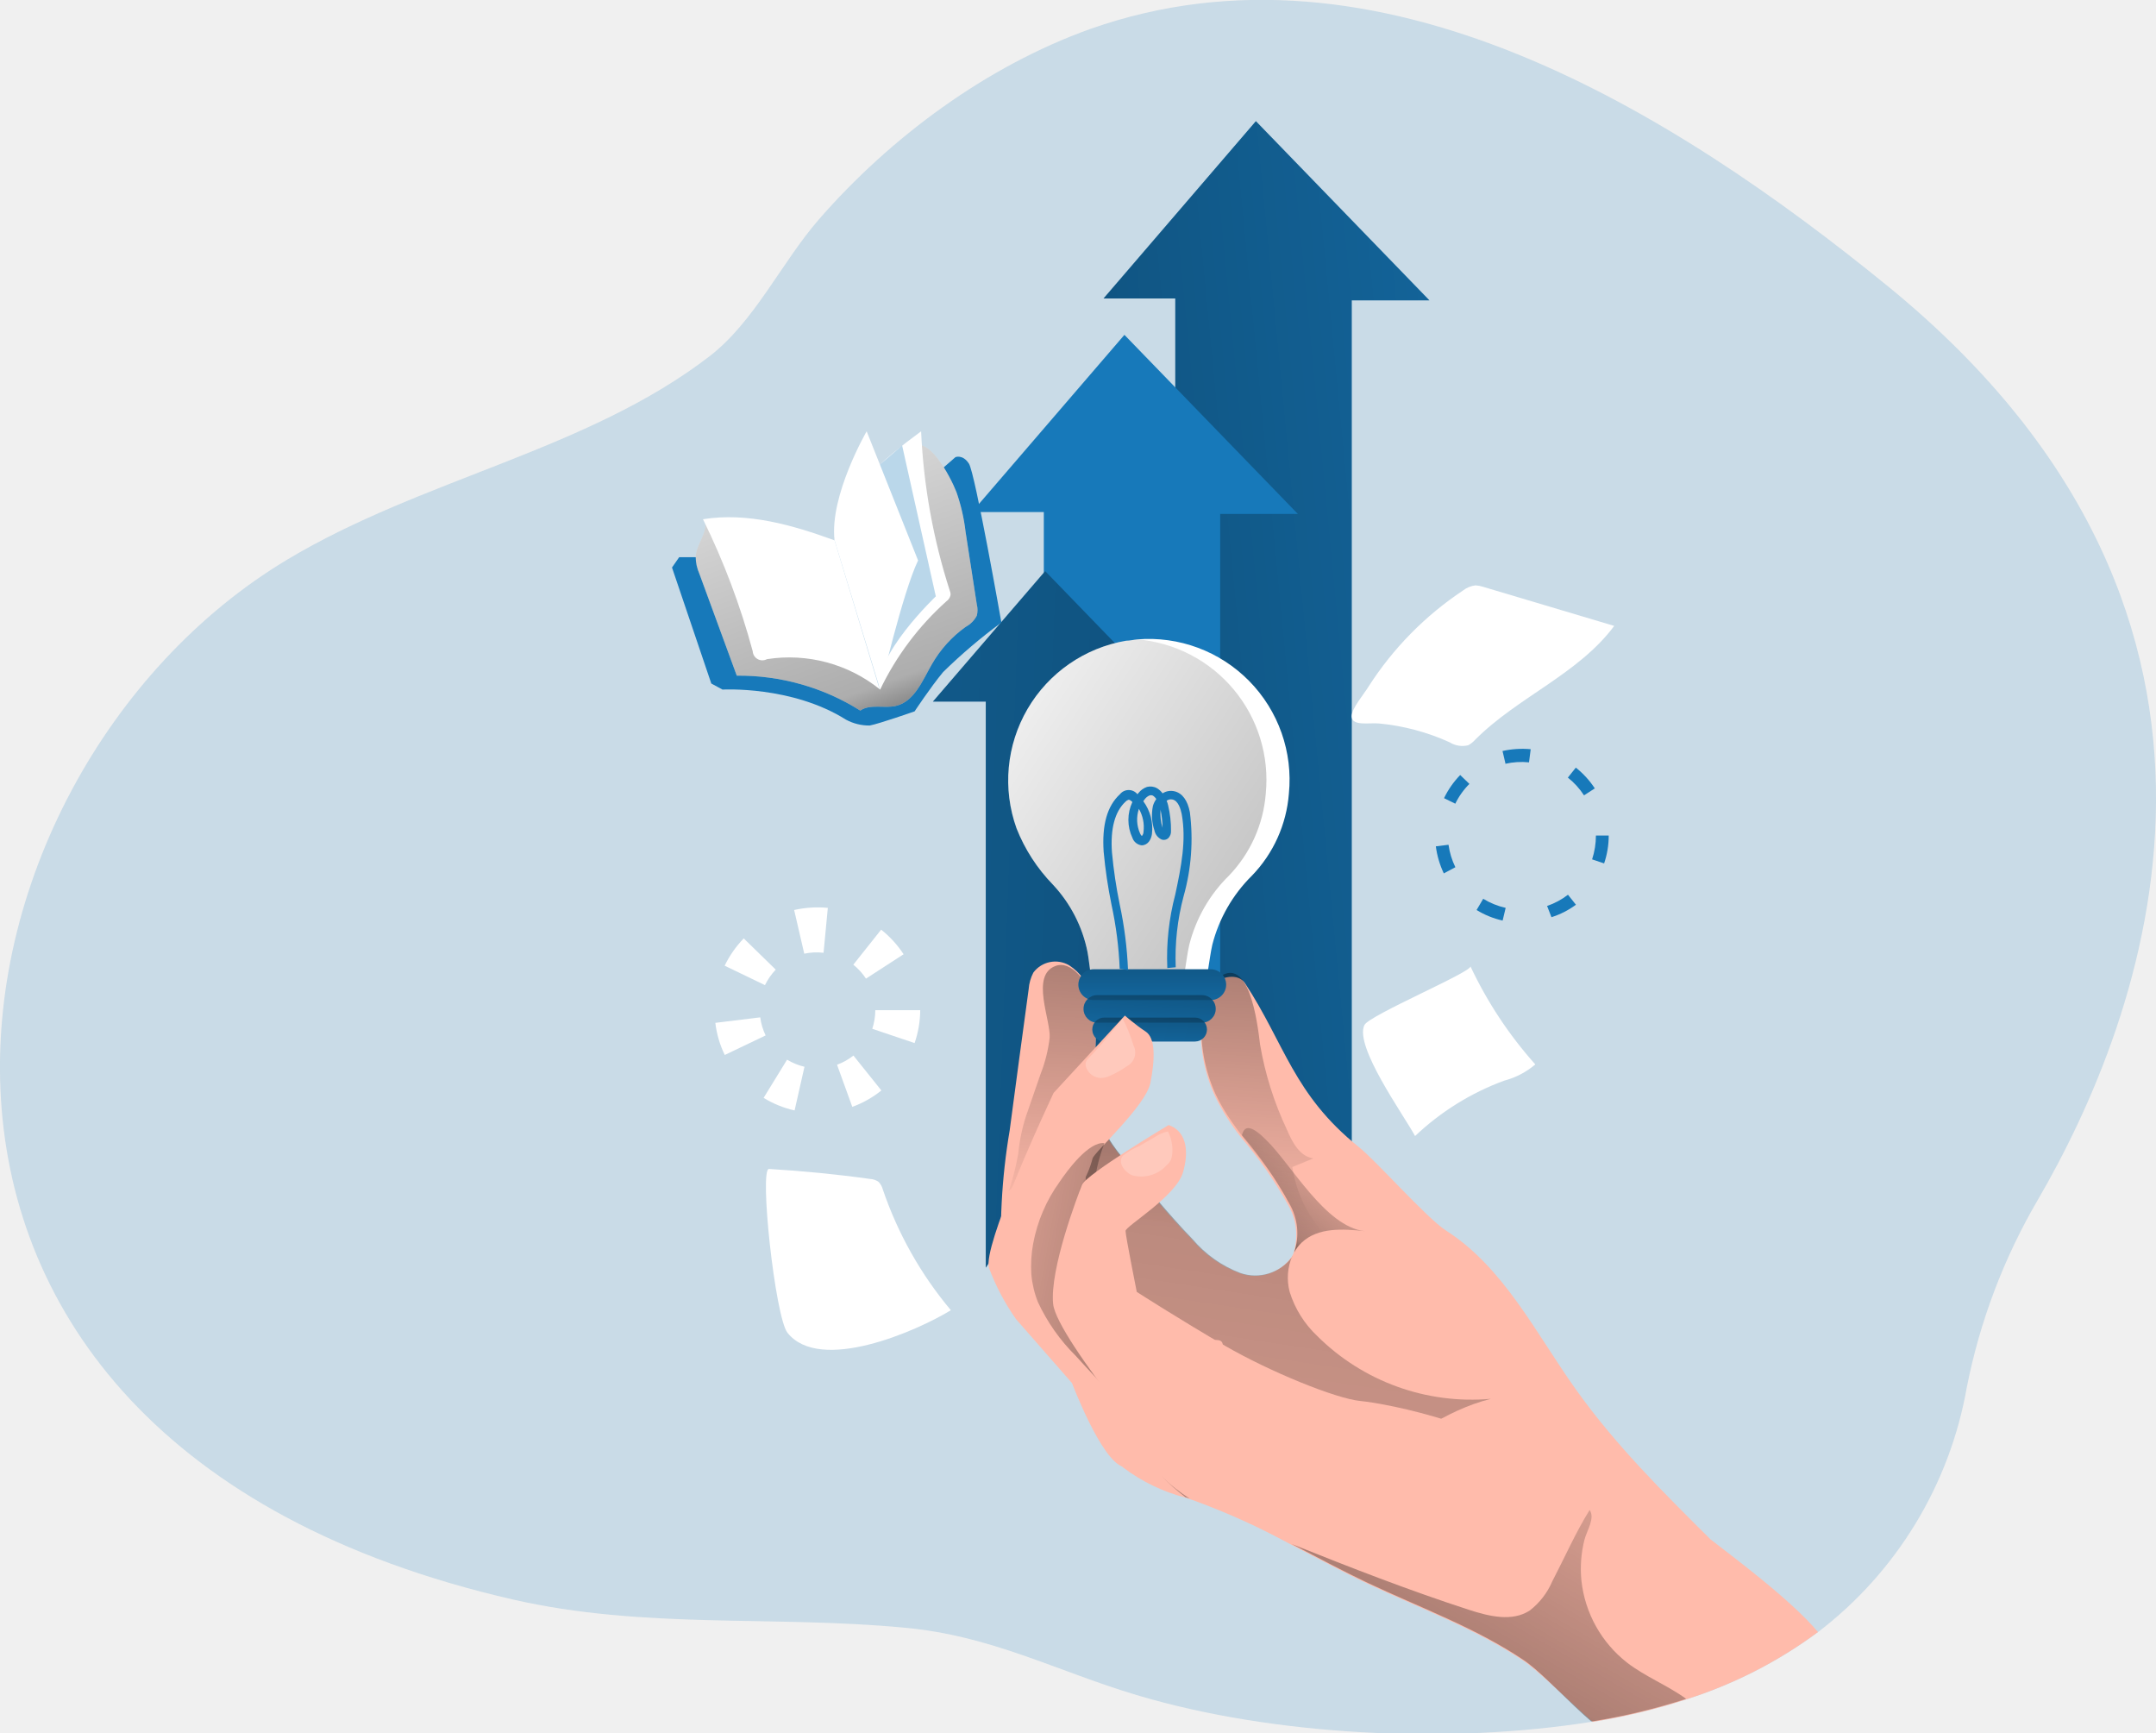
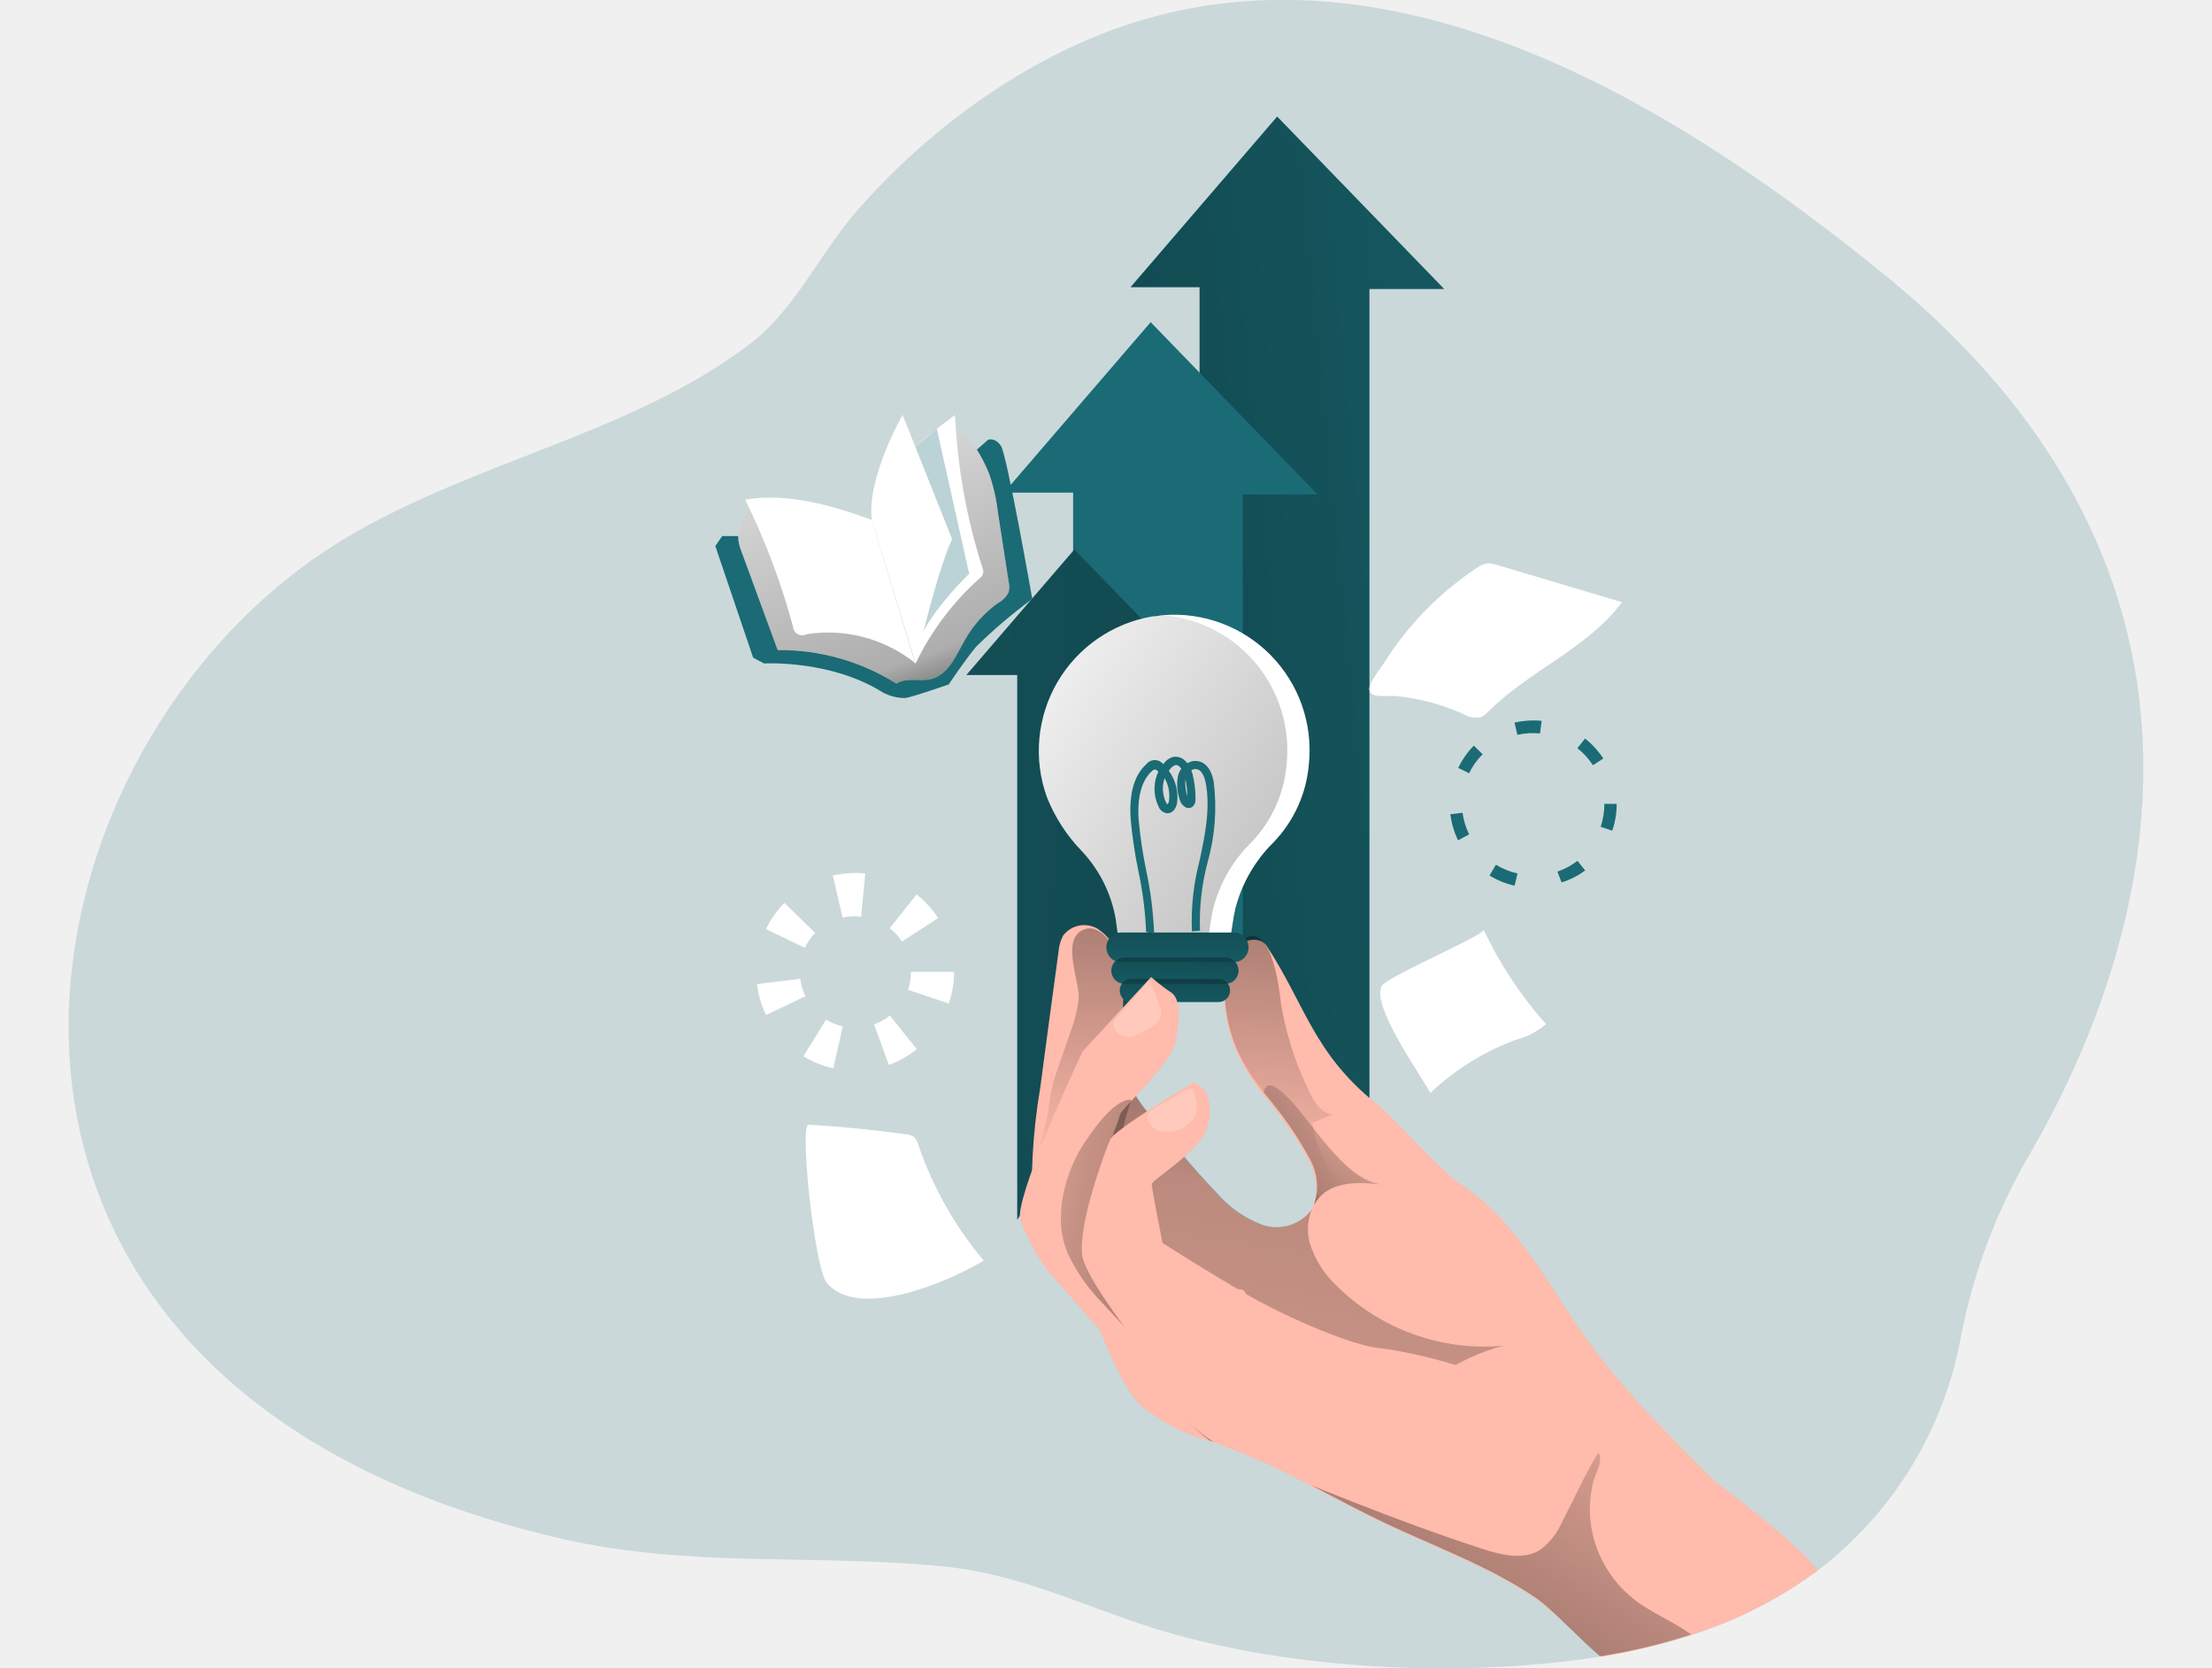
- <svg xmlns="http://www.w3.org/2000/svg" xmlns:xlink="http://www.w3.org/1999/xlink" id="Layer_1" data-name="Layer 1" viewBox="0 0 192.05 154.33">
+ <svg xmlns="http://www.w3.org/2000/svg" xmlns:xlink="http://www.w3.org/1999/xlink" id="Layer_1" data-name="Layer 1" viewBox="0 0 192.05 154.33" width="406" height="306" class="illustration styles_illustrationTablet__1DWOa">
  <defs>
    <linearGradient id="linear-gradient" x1="68.94" y1="61.82" x2="175.79" y2="51.55" gradientUnits="userSpaceOnUse">
      <stop offset="0.01" />
      <stop offset="0.13" stop-opacity="0.69" />
      <stop offset="0.25" stop-opacity="0.32" />
      <stop offset="1" stop-opacity="0" />
    </linearGradient>
    <linearGradient id="linear-gradient-2" x1="148.15" y1="83.99" x2="-27.05" y2="77.57" xlink:href="#linear-gradient" />
    <linearGradient id="linear-gradient-3" x1="125.45" y1="117.39" x2="133.94" y2="106.34" gradientUnits="userSpaceOnUse">
      <stop offset="0.01" />
      <stop offset="0.08" stop-opacity="0.69" />
      <stop offset="0.21" stop-opacity="0.32" />
      <stop offset="1" stop-opacity="0" />
    </linearGradient>
    <linearGradient id="linear-gradient-4" x1="136.03" y1="70.41" x2="115.61" y2="204.53" xlink:href="#linear-gradient-3" />
    <linearGradient id="linear-gradient-5" x1="120.25" y1="86.57" x2="118.56" y2="115.71" xlink:href="#linear-gradient-3" />
    <linearGradient id="linear-gradient-6" x1="151.57" y1="102.32" x2="95.16" y2="65.36" xlink:href="#linear-gradient" />
    <linearGradient id="linear-gradient-7" x1="102.66" y1="82.43" x2="102.63" y2="92.77" xlink:href="#linear-gradient" />
    <linearGradient id="linear-gradient-8" x1="102.71" y1="84.95" x2="102.06" y2="95.47" xlink:href="#linear-gradient" />
    <linearGradient id="linear-gradient-9" x1="102.57" y1="87.8" x2="102.21" y2="96.23" xlink:href="#linear-gradient" />
    <linearGradient id="linear-gradient-10" x1="119.33" y1="120.8" x2="92.44" y2="116.02" xlink:href="#linear-gradient-3" />
    <linearGradient id="linear-gradient-11" x1="118.23" y1="139.25" x2="118.91" y2="138.08" xlink:href="#linear-gradient-3" />
    <linearGradient id="linear-gradient-12" x1="140.61" y1="160.75" x2="161.44" y2="124.7" xlink:href="#linear-gradient-3" />
    <linearGradient id="linear-gradient-13" x1="96.77" y1="79.52" x2="79.1" y2="30.37" xlink:href="#linear-gradient" />
  </defs>
-   <path d="M195.33,113.16A53.59,53.59,0,0,0,189,129.85a35.06,35.06,0,0,1-13.25,21.81,40,40,0,0,1-11.75,6,55.59,55.59,0,0,1-8.32,2l-.15,0c-12.6,2-28.29,1.26-40.49-2.39-7.2-2.16-12.94-5.3-20.7-6-11.74-1.11-23.14.16-34.82-2.5C-3.26,134.37,7.33,75.37,39.38,56.16,51.44,48.93,66.12,46.43,77,38.05c4-3.08,6.42-8.36,9.71-12.15,6.41-7.37,15-13.71,24.21-17C136.55-.15,162.8,16.19,182,31.84,218.56,61.68,204.6,97.24,195.33,113.16Z" transform="translate(-13.8 -6.32)" fill="#1779ba" opacity="0.18" style="isolation:isolate" />
-   <polygon points="104.69 88.86 104.69 26.58 98.3 26.58 111.87 10.79 127.33 26.75 120.41 26.75 120.41 103.77 104.69 88.86" fill="#1779ba" />
+   <path d="M195.33,113.16A53.59,53.59,0,0,0,189,129.85a35.06,35.06,0,0,1-13.25,21.81,40,40,0,0,1-11.75,6,55.59,55.59,0,0,1-8.32,2l-.15,0c-12.6,2-28.29,1.26-40.49-2.39-7.2-2.16-12.94-5.3-20.7-6-11.74-1.11-23.14.16-34.82-2.5C-3.26,134.37,7.33,75.37,39.38,56.16,51.44,48.93,66.12,46.43,77,38.05c4-3.08,6.42-8.36,9.71-12.15,6.41-7.37,15-13.71,24.21-17C136.55-.15,162.8,16.19,182,31.84,218.56,61.68,204.6,97.24,195.33,113.16Z" transform="translate(-13.8 -6.32)" fill="#1a6b75" opacity="0.18" style="isolation: isolate;" />
+   <polygon points="104.69 88.86 104.69 26.58 98.3 26.58 111.87 10.79 127.33 26.75 120.41 26.75 120.41 103.77 104.69 88.86" fill="#1a6b75" />
  <polygon points="104.69 88.86 104.69 26.58 98.3 26.58 111.87 10.79 127.33 26.75 120.41 26.75 120.41 103.77 104.69 88.86" fill="url(#linear-gradient)" />
-   <polygon points="92.98 90.22 92.98 45.6 86.58 45.6 100.16 29.82 115.61 45.77 108.69 45.77 108.69 90.62 92.98 90.22" fill="#1779ba" />
-   <polygon points="87.81 112.89 87.81 62.48 83.1 62.48 93.1 50.86 104.47 62.6 99.38 62.6 99.38 95.61 87.81 112.89" fill="#1779ba" />
+   <polygon points="92.98 90.22 92.98 45.6 86.58 45.6 100.16 29.82 115.61 45.77 108.69 45.77 108.69 90.62 92.98 90.22" fill="#1a6b75" />
+   <polygon points="87.81 112.89 87.81 62.48 83.1 62.48 93.1 50.86 104.47 62.6 99.38 62.6 99.38 95.61 87.81 112.89" fill="#1a6b75" />
  <polygon points="87.81 112.89 87.81 62.48 83.1 62.48 93.1 50.86 104.47 62.6 99.38 62.6 99.38 95.61 87.81 112.89" fill="url(#linear-gradient-2)" />
  <path d="M175.74,151.66a40,40,0,0,1-11.75,6,55.59,55.59,0,0,1-8.32,2c-2-1.75-4.27-4-5.71-5.11-.16-.12-.3-.23-.44-.32-4.21-2.85-9.29-4.7-13.88-6.87-2.3-1.09-4.53-2.3-6.79-3.47a63.75,63.75,0,0,0-8.58-3.9l-.5-.17-.38-.13a15.78,15.78,0,0,1-5.5-2.65c-1.64-1.43-2.58-3.47-3.6-5.38-1.57-2.94-2.11-6.79-5.22-8-1.41-.54-1.88-2.27-2-3.75a55.53,55.53,0,0,1,.67-12.93q.83-6.28,1.69-12.57a3.77,3.77,0,0,1,.42-1.48,2.44,2.44,0,0,1,3.18-.65,4.59,4.59,0,0,1,2,2.84c1.08,3.81-.63,8.15,1,11.73l0,.07a13.86,13.86,0,0,0,1.76,2.56c2,2.48,4,5,6.19,7.22a10.26,10.26,0,0,0,4.24,3,4,4,0,0,0,4.63-1.44.05.05,0,0,0,0,0l.14-.25a5.32,5.32,0,0,0-.43-4.35,36.34,36.34,0,0,0-4.22-6.06,20.37,20.37,0,0,1-2.33-3.7,14.06,14.06,0,0,1-1.21-6.86,4.76,4.76,0,0,1,1-3c.76-.79,2.31-1.08,2.9-.16,3.53,5.36,4.32,9.92,10.12,14.57,1.57,1.25,6.09,6.37,7.78,7.45,5.17,3.31,8,9.14,11.57,14.15s7.77,9.15,12,13.36C168,144.84,173.34,148.78,175.74,151.66Z" transform="translate(-13.8 -6.32)" fill="#ffbbab" />
  <path d="M128.65,113.5a35.92,35.92,0,0,0-4.22-6.08c.19-.82.74-1,2.12.38,2.26,2.17,5.29,7.78,8.83,8.16-1.95-.21-4.16-.35-5.61,1a3.49,3.49,0,0,0-.69.89A5.27,5.27,0,0,0,128.65,113.5Z" transform="translate(-13.8 -6.32)" fill="url(#linear-gradient-3)" />
  <path d="M146.61,130.89c-8.55,2.14-12.74,10.91-17.14,3.27-.42,1.73-6.37-9.45-6.79-7.72.66-2.62-6.38,2.27-8.47.56s.88-9.94-1.56-8.76A17.15,17.15,0,0,1,110.89,106l1.2.9a13.93,13.93,0,0,0,1.76,2.57c2,2.47,4,4.94,6.19,7.21a10.47,10.47,0,0,0,4.24,3,4.09,4.09,0,0,0,4.63-1.44.09.09,0,0,0,0-.06,4.91,4.91,0,0,0-.23,3.19,9.1,9.1,0,0,0,2.46,3.93A19.48,19.48,0,0,0,146.61,130.89Z" transform="translate(-13.8 -6.32)" fill="url(#linear-gradient-4)" />
  <path d="M133.52,117.76a9.86,9.86,0,0,1-5.19,4.94,44.85,44.85,0,0,0,3.64,5.2,41.49,41.49,0,0,1-6.44-4.65c-2-1.81-4.41-4-7.08-3.41-1.82.39-3.46,2.06-5.39.51a3.92,3.92,0,0,1-1.22-1.82c-.64-2-1.32-3.94-1.85-6a9.92,9.92,0,0,1-.53-2.75c0-.49.37-1.85-.6-1.38a16.36,16.36,0,0,0-5.2,4,23.88,23.88,0,0,0,.85-3.38,15.49,15.49,0,0,1,.7-3.35l1.28-3.7a13,13,0,0,0,.81-3.23c.11-1.58-1.72-5.54.5-6.39,1.46-.57,2.88,1.54,3.21,2.68,1.08,3.8-.63,8.14,1,11.72a18.47,18.47,0,0,0,2.34,3.33,76.7,76.7,0,0,0,5.41,6.27c1.55,1.61,3.3,3.26,5.67,3.42a3.78,3.78,0,0,0,2.64-.76c1.8-1.42,1.39-3.74.53-5.54-1.69-3.55-4.9-6.2-6.55-9.77a14.29,14.29,0,0,1-1.21-6.86,4.71,4.71,0,0,1,1-3c3.21-3.36,4,3.84,4.2,5.48a29,29,0,0,0,2.39,7.59c.47,1.12,1.15,2.41,2.36,2.57l-1.87.77A11.25,11.25,0,0,0,133.52,117.76Z" transform="translate(-13.8 -6.32)" fill="url(#linear-gradient-5)" />
-   <path d="M128.61,77a11.83,11.83,0,0,1-3.29,7.3,13.28,13.28,0,0,0-3.53,6.15c-.16.71-.25,1.45-.38,2.23H110.9c-.08-.53-.13-1.07-.23-1.59a12.28,12.28,0,0,0-3.09-6,15.19,15.19,0,0,1-3.23-5,12.62,12.62,0,0,1,9.76-16.71c.33,0,.67-.09,1-.12A12.54,12.54,0,0,1,128.61,77Z" transform="translate(-13.8 -6.32)" fill="#fff" style="isolation:isolate" />
+   <path d="M128.61,77a11.83,11.83,0,0,1-3.29,7.3,13.28,13.28,0,0,0-3.53,6.15c-.16.71-.25,1.45-.38,2.23H110.9c-.08-.53-.13-1.07-.23-1.59a12.28,12.28,0,0,0-3.09-6,15.19,15.19,0,0,1-3.23-5,12.62,12.62,0,0,1,9.76-16.71c.33,0,.67-.09,1-.12A12.54,12.54,0,0,1,128.61,77Z" transform="translate(-13.8 -6.32)" fill="#fff" style="isolation: isolate;" />
  <path d="M126.55,77a11.87,11.87,0,0,1-3.28,7.3,13.11,13.11,0,0,0-3.53,6.15c-.17.71-.25,1.45-.38,2.23H110.9c-.08-.53-.13-1.07-.23-1.59a12.28,12.28,0,0,0-3.09-6,15.19,15.19,0,0,1-3.23-5,12.62,12.62,0,0,1,9.76-16.71c.33,0,.67-.09,1-.12A12.55,12.55,0,0,1,126.55,77Z" transform="translate(-13.8 -6.32)" fill="url(#linear-gradient-6)" />
-   <rect x="96.06" y="86.32" width="13.16" height="2.74" rx="1.37" fill="#1779ba" />
-   <rect x="96.52" y="88.62" width="11.77" height="2.45" rx="1.22" fill="#1779ba" />
-   <rect x="97.3" y="90.62" width="10.21" height="2.13" rx="1.06" fill="#1779ba" />
+   <rect x="96.06" y="86.32" width="13.16" height="2.74" rx="1.37" fill="#1a6b75" />
+   <rect x="96.52" y="88.62" width="11.77" height="2.45" rx="1.22" fill="#1a6b75" />
+   <rect x="97.3" y="90.62" width="10.21" height="2.13" rx="1.06" fill="#1a6b75" />
  <rect x="96.06" y="86.32" width="13.16" height="2.74" rx="1.37" fill="url(#linear-gradient-7)" />
  <rect x="96.52" y="88.62" width="11.77" height="2.45" rx="1.22" fill="url(#linear-gradient-8)" />
  <rect x="97.3" y="90.62" width="10.21" height="2.13" rx="1.06" fill="url(#linear-gradient-9)" />
-   <path d="M113.54,92.6a33.29,33.29,0,0,0-.73-5.71,43.28,43.28,0,0,1-.7-4.72c-.16-2.39.31-4.07,1.45-5.12a1,1,0,0,1,1.56,0l.1-.12a1.63,1.63,0,0,1,.75-.53,1.19,1.19,0,0,1,.9.12,1.74,1.74,0,0,1,.49.45,1.38,1.38,0,0,1,1.07-.18c.69.17,1.16.81,1.36,1.86a18.78,18.78,0,0,1-.56,7.49,21.27,21.27,0,0,0-.7,6.32l-.75.07a21.92,21.92,0,0,1,.71-6.55c.53-2.48,1-4.83.57-7.18-.09-.43-.3-1.16-.81-1.28a.64.64,0,0,0-.53.11,2.32,2.32,0,0,1,.13.4,9.3,9.3,0,0,1,.26,2.29.84.84,0,0,1-.25.65.59.59,0,0,1-.57.12,1.14,1.14,0,0,1-.66-.83,4.15,4.15,0,0,1-.13-2.17,1.93,1.93,0,0,1,.3-.61,1,1,0,0,0-.31-.31.41.41,0,0,0-.32,0,1,1,0,0,0-.38.3,1.49,1.49,0,0,0-.15.2,4.09,4.09,0,0,1,.77,2.93c-.07.51-.38,1-.92,1a1,1,0,0,1-.82-.67,3.75,3.75,0,0,1,0-3.19l0,0c-.18-.17-.29-.21-.34-.2a.6.6,0,0,0-.27.17c-.95.88-1.36,2.4-1.21,4.52a42.36,42.36,0,0,0,.69,4.63,34.41,34.41,0,0,1,.74,5.85Zm1.71-14.25a3,3,0,0,0,.1,2.18c.08.18.15.23.17.23a.54.54,0,0,0,.14-.35A3.29,3.29,0,0,0,115.25,78.35Zm1.93.08a4.05,4.05,0,0,0,.18,1.61v0A9,9,0,0,0,117.18,78.43Z" transform="translate(-13.8 -6.32)" fill="#1779ba" />
+   <path d="M113.54,92.6a33.29,33.29,0,0,0-.73-5.71,43.28,43.28,0,0,1-.7-4.72c-.16-2.39.31-4.07,1.45-5.12a1,1,0,0,1,1.56,0l.1-.12a1.63,1.63,0,0,1,.75-.53,1.19,1.19,0,0,1,.9.12,1.74,1.74,0,0,1,.49.45,1.38,1.38,0,0,1,1.07-.18c.69.17,1.16.81,1.36,1.86a18.78,18.78,0,0,1-.56,7.49,21.27,21.27,0,0,0-.7,6.32l-.75.07a21.92,21.92,0,0,1,.71-6.55c.53-2.48,1-4.83.57-7.18-.09-.43-.3-1.16-.81-1.28a.64.64,0,0,0-.53.11,2.32,2.32,0,0,1,.13.4,9.3,9.3,0,0,1,.26,2.29.84.84,0,0,1-.25.65.59.59,0,0,1-.57.12,1.14,1.14,0,0,1-.66-.83,4.15,4.15,0,0,1-.13-2.17,1.93,1.93,0,0,1,.3-.61,1,1,0,0,0-.31-.31.41.41,0,0,0-.32,0,1,1,0,0,0-.38.3,1.49,1.49,0,0,0-.15.2,4.09,4.09,0,0,1,.77,2.93c-.07.51-.38,1-.92,1a1,1,0,0,1-.82-.67,3.75,3.75,0,0,1,0-3.19l0,0c-.18-.17-.29-.21-.34-.2a.6.6,0,0,0-.27.17c-.95.88-1.36,2.4-1.21,4.52a42.36,42.36,0,0,0,.69,4.63,34.41,34.41,0,0,1,.74,5.85Zm1.71-14.25a3,3,0,0,0,.1,2.18c.08.18.15.23.17.23a.54.54,0,0,0,.14-.35A3.29,3.29,0,0,0,115.25,78.35Zm1.93.08a4.05,4.05,0,0,0,.18,1.61v0A9,9,0,0,0,117.18,78.43Z" transform="translate(-13.8 -6.32)" fill="#1a6b75" />
  <path d="M106.74,105.63s-5.39,11.67-4.85,13.59a20.33,20.33,0,0,0,2.41,4.57l5,5.71s2.57,6.85,4.54,7.45,4.62,1.2,4.62,1.2-9.42-13.41-10.34-14.94,1.36-10.14,2-11.37a8.39,8.39,0,0,0,1-2.35c.1-.51,4.74-4.68,5.15-6.72s.48-4-.41-4.58S114,96.76,114,96.76l-6.35,6.89Z" transform="translate(-13.8 -6.32)" fill="#ffbbab" />
  <path d="M105.83,117.08a11,11,0,0,0-.16,2.74,8.74,8.74,0,0,0,.59,2.47,16.56,16.56,0,0,0,3.35,4.76q1.86,2.05,3.76,4c1.11-3.9-.26-8-1.3-11.93s-1.31-7.31.11-11c-1.4-.16-3.3,2.42-4,3.46A13.6,13.6,0,0,0,105.83,117.08Z" transform="translate(-13.8 -6.32)" fill="url(#linear-gradient-10)" />
  <path d="M117.9,106.51s-7.34,4.37-7.72,5.33-2.88,7.48-2.57,10.6S119,138.56,119,138.56s23.71,13.4,28.26,12.76,10.08-8.35,5.37-13.17-15.35-6.85-17.61-7.06-8.19-2.66-12.08-4.91-7.88-4.81-7.88-4.81-1-5-1-5.43,4.5-3.07,5.12-5.22S119.33,107,117.9,106.51Z" transform="translate(-13.8 -6.32)" fill="#ffbbab" />
  <path d="M111.86,102.32a2.14,2.14,0,0,0,.89-.23,8.41,8.41,0,0,0,1.43-.82,1.37,1.37,0,0,0,.58-1.87,13.37,13.37,0,0,0-1-2.45c.08.15-1.07,1.43-1.21,1.6-.44.55-.91,1.08-1.39,1.6s-.8.66-.6,1.25A1.44,1.44,0,0,0,111.86,102.32Z" transform="translate(-13.8 -6.32)" fill="#fff" opacity="0.21" />
  <path d="M114.71,111a3.05,3.05,0,0,0,3-.9,1.47,1.47,0,0,0,.39-.5,1.79,1.79,0,0,0,.12-.52,3.69,3.69,0,0,0-.38-2,3.27,3.27,0,0,0-1.17.5l-1.42.82a6,6,0,0,0-1.43.84C113.28,109.9,114.12,110.83,114.71,111Z" transform="translate(-13.8 -6.32)" fill="#fff" opacity="0.21" />
  <path d="M117.27,137.77a14,14,0,0,0,2.5,2l-.38-.13A17.5,17.5,0,0,1,117.27,137.77Z" transform="translate(-13.8 -6.32)" fill="url(#linear-gradient-11)" />
  <path d="M164,157.61a55.59,55.59,0,0,1-8.32,2l-.15,0c-1.94-1.66-4.08-4-5.56-5.13-.16-.12-.3-.23-.44-.32-4.21-2.85-9.29-4.7-13.88-6.87-2.3-1.09-4.53-2.3-6.79-3.47,5.22,2.09,10.45,4.13,15.79,5.86,1.78.58,3.85,1.09,5.42.06a6.52,6.52,0,0,0,2-2.59c1.1-2.11,2.08-4.35,3.33-6.36.51.73-.26,1.85-.46,2.65a10.51,10.51,0,0,0-.27,3.66,10.73,10.73,0,0,0,4.06,7.28C160.33,155.62,162.33,156.4,164,157.61Z" transform="translate(-13.8 -6.32)" fill="url(#linear-gradient-12)" />
  <path d="M84.58,105.21a9.11,9.11,0,0,1-2.76-1.12l2.09-3.4a5.38,5.38,0,0,0,1.55.63Zm5.14-.32-1.36-3.75a5.13,5.13,0,0,0,1.46-.82l2.49,3.11A9,9,0,0,1,89.72,104.89Zm-11.36-4.62a8.9,8.9,0,0,1-.84-2.86l4-.49A5.32,5.32,0,0,0,82,98.53Zm16.91-1.06L91.5,97.94a5.44,5.44,0,0,0,.27-1.66l4,0v0A9.09,9.09,0,0,1,95.27,99.21ZM81.94,94.05l-3.59-1.73a9.26,9.26,0,0,1,1.7-2.43l2.85,2.78A5.51,5.51,0,0,0,81.94,94.05Zm9-.58a5.34,5.34,0,0,0-1.13-1.24l2.48-3.12a9.21,9.21,0,0,1,2,2.19Zm-5.5-2.22-.9-3.89a9.52,9.52,0,0,1,3-.19l-.38,4A5.26,5.26,0,0,0,85.44,91.25Z" transform="translate(-13.8 -6.32)" fill="#fff" />
-   <path d="M147.65,88.3a7.55,7.55,0,0,1-2.32-.94l.59-1a6.57,6.57,0,0,0,2,.81ZM152,88,151.61,87a6.46,6.46,0,0,0,1.86-1l.71.89A7.39,7.39,0,0,1,152,88Zm-9.59-3.9a8.07,8.07,0,0,1-.71-2.41l1.13-.14a6.57,6.57,0,0,0,.61,2Zm14.28-.89-1.07-.36a6.87,6.87,0,0,0,.34-2.12l1.14,0v0A7.68,7.68,0,0,1,156.68,83.24Zm-13.26-5.32-1-.49a7.79,7.79,0,0,1,1.44-2.06l.82.79A6.49,6.49,0,0,0,143.42,77.92Zm11.47-.74a6.55,6.55,0,0,0-1.44-1.58l.71-.89a7.83,7.83,0,0,1,1.69,1.85Zm-7-2.84-.26-1.11a8.16,8.16,0,0,1,2.51-.16L150,74.21A6.64,6.64,0,0,0,147.88,74.34Z" transform="translate(-13.8 -6.32)" fill="#1779ba" />
-   <path d="M103.66,74.71" transform="translate(-13.8 -6.32)" fill="#1779ba" />
-   <path d="M75.72,55.94H74.3l-.64.92,3.5,10.33,1,.54s6.17-.36,11,2.68a4.32,4.32,0,0,0,2.11.52c.83-.15,4-1.26,4-1.26s1.39-2.11,2.54-3.5A48.27,48.27,0,0,1,103,61.76s-2.34-13.3-2.89-14.15-1.2-.58-1.2-.58l-10.57,9.2Z" transform="translate(-13.8 -6.32)" fill="#1779ba" />
+   <path d="M147.65,88.3a7.55,7.55,0,0,1-2.32-.94l.59-1a6.57,6.57,0,0,0,2,.81ZM152,88,151.61,87a6.46,6.46,0,0,0,1.86-1l.71.89A7.39,7.39,0,0,1,152,88Zm-9.59-3.9a8.07,8.07,0,0,1-.71-2.41l1.13-.14a6.57,6.57,0,0,0,.61,2Zm14.28-.89-1.07-.36a6.87,6.87,0,0,0,.34-2.12l1.14,0v0A7.68,7.68,0,0,1,156.68,83.24Zm-13.26-5.32-1-.49a7.79,7.79,0,0,1,1.44-2.06l.82.79A6.49,6.49,0,0,0,143.42,77.92Zm11.47-.74a6.55,6.55,0,0,0-1.44-1.58l.71-.89a7.83,7.83,0,0,1,1.69,1.85Zm-7-2.84-.26-1.11a8.16,8.16,0,0,1,2.51-.16L150,74.21A6.64,6.64,0,0,0,147.88,74.34Z" transform="translate(-13.8 -6.32)" fill="#1a6b75" />
+   <path d="M103.66,74.71" transform="translate(-13.8 -6.32)" fill="#1a6b75" />
+   <path d="M75.72,55.94H74.3l-.64.92,3.5,10.33,1,.54s6.17-.36,11,2.68a4.32,4.32,0,0,0,2.11.52c.83-.15,4-1.26,4-1.26s1.39-2.11,2.54-3.5A48.27,48.27,0,0,1,103,61.76s-2.34-13.3-2.89-14.15-1.2-.58-1.2-.58l-10.57,9.2Z" transform="translate(-13.8 -6.32)" fill="#1a6b75" />
  <path d="M99,50.15a16.44,16.44,0,0,1,.81,3.53l1,6.47a2,2,0,0,1,0,1,2.39,2.39,0,0,1-1,1,10.53,10.53,0,0,0-3,3.32c-.84,1.46-1.56,3.32-3.2,3.71-1,.25-2.29-.2-3.18.42a20.32,20.32,0,0,0-11-3.11l-3.33-9.07a3.82,3.82,0,0,1-.33-1.55c.07-1.12,1.09-2.12.82-3.21a46.46,46.46,0,0,0,15.37,3.06,1.07,1.07,0,0,0,1.33-1c.32-1.32.61-2.64.88-4,.19-.94.16-3.74.77-4.41C96.38,44.75,98.48,48.8,99,50.15Z" transform="translate(-13.8 -6.32)" fill="#fff" />
  <path d="M99,50.15a16.44,16.44,0,0,1,.81,3.53l1,6.47a2,2,0,0,1,0,1,2.39,2.39,0,0,1-1,1,10.53,10.53,0,0,0-3,3.32c-.84,1.46-1.56,3.32-3.2,3.71-1,.25-2.29-.2-3.18.42a20.32,20.32,0,0,0-11-3.11l-3.33-9.07a3.82,3.82,0,0,1-.33-1.55c.07-1.12,1.09-2.12.82-3.21a46.46,46.46,0,0,0,15.37,3.06,1.07,1.07,0,0,0,1.33-1c.32-1.32.61-2.64.88-4,.19-.94.16-3.74.77-4.41C96.38,44.75,98.48,48.8,99,50.15Z" transform="translate(-13.8 -6.32)" fill="url(#linear-gradient-13)" />
  <path d="M76.42,52.56a64.87,64.87,0,0,1,4.43,11.76.86.86,0,0,0,1.27.7A12.87,12.87,0,0,1,92.2,67.73a25.28,25.28,0,0,1,5.9-7.86.9.9,0,0,0,.37-.55.82.82,0,0,0-.06-.38,54.16,54.16,0,0,1-2.56-14.21c-3.42,2.52-7.12,5.5-7.71,9.71C84.42,53.09,80.41,51.92,76.42,52.56Z" transform="translate(-13.8 -6.32)" fill="#fff" />
-   <path d="M92.16,47.71l2-1.71,3,13.43s-5.54,5.27-5,8.3L88.14,54.44S90.14,49.42,92.16,47.71Z" transform="translate(-13.8 -6.32)" fill="#1779ba" opacity="0.3" />
+   <path d="M92.16,47.71l2-1.71,3,13.43s-5.54,5.27-5,8.3L88.14,54.44S90.14,49.42,92.16,47.71Z" transform="translate(-13.8 -6.32)" fill="#1a6b75" opacity="0.3" />
  <path d="M88.14,54.44,92.2,67.73s2-8.64,3.38-11.5L91,44.73S87.67,50.47,88.14,54.44Z" transform="translate(-13.8 -6.32)" fill="#fff" />
  <path d="M144.13,58.9a2.21,2.21,0,0,1,1.1-.45,2.48,2.48,0,0,1,.65.12l11.71,3.49c-3.2,4.3-8.61,6.34-12.39,10.14a2.24,2.24,0,0,1-.62.49,2.16,2.16,0,0,1-1.66-.27,19.69,19.69,0,0,0-6.26-1.67c-.87-.09-2.44.27-2.46-.64,0-.71,1.12-2,1.5-2.64A29.18,29.18,0,0,1,144.13,58.9Z" transform="translate(-13.8 -6.32)" fill="#fff" />
  <path d="M144.78,92.37a36.25,36.25,0,0,0,5.78,8.74,7,7,0,0,1-2.78,1.45,23.11,23.11,0,0,0-7.93,4.93c-1-1.86-5.44-8-4.51-9.89C135.78,96.72,145,92.84,144.78,92.37Z" transform="translate(-13.8 -6.32)" fill="#fff" />
  <path d="M82.3,110.42c3,.18,6,.47,9,.89a1.44,1.44,0,0,1,.76.26,1.52,1.52,0,0,1,.38.68A33.51,33.51,0,0,0,98.5,123c-3,1.84-11.67,5.66-14.56,2C82.84,123.56,81.42,110.37,82.3,110.42Z" transform="translate(-13.8 -6.32)" fill="#fff" />
</svg>
